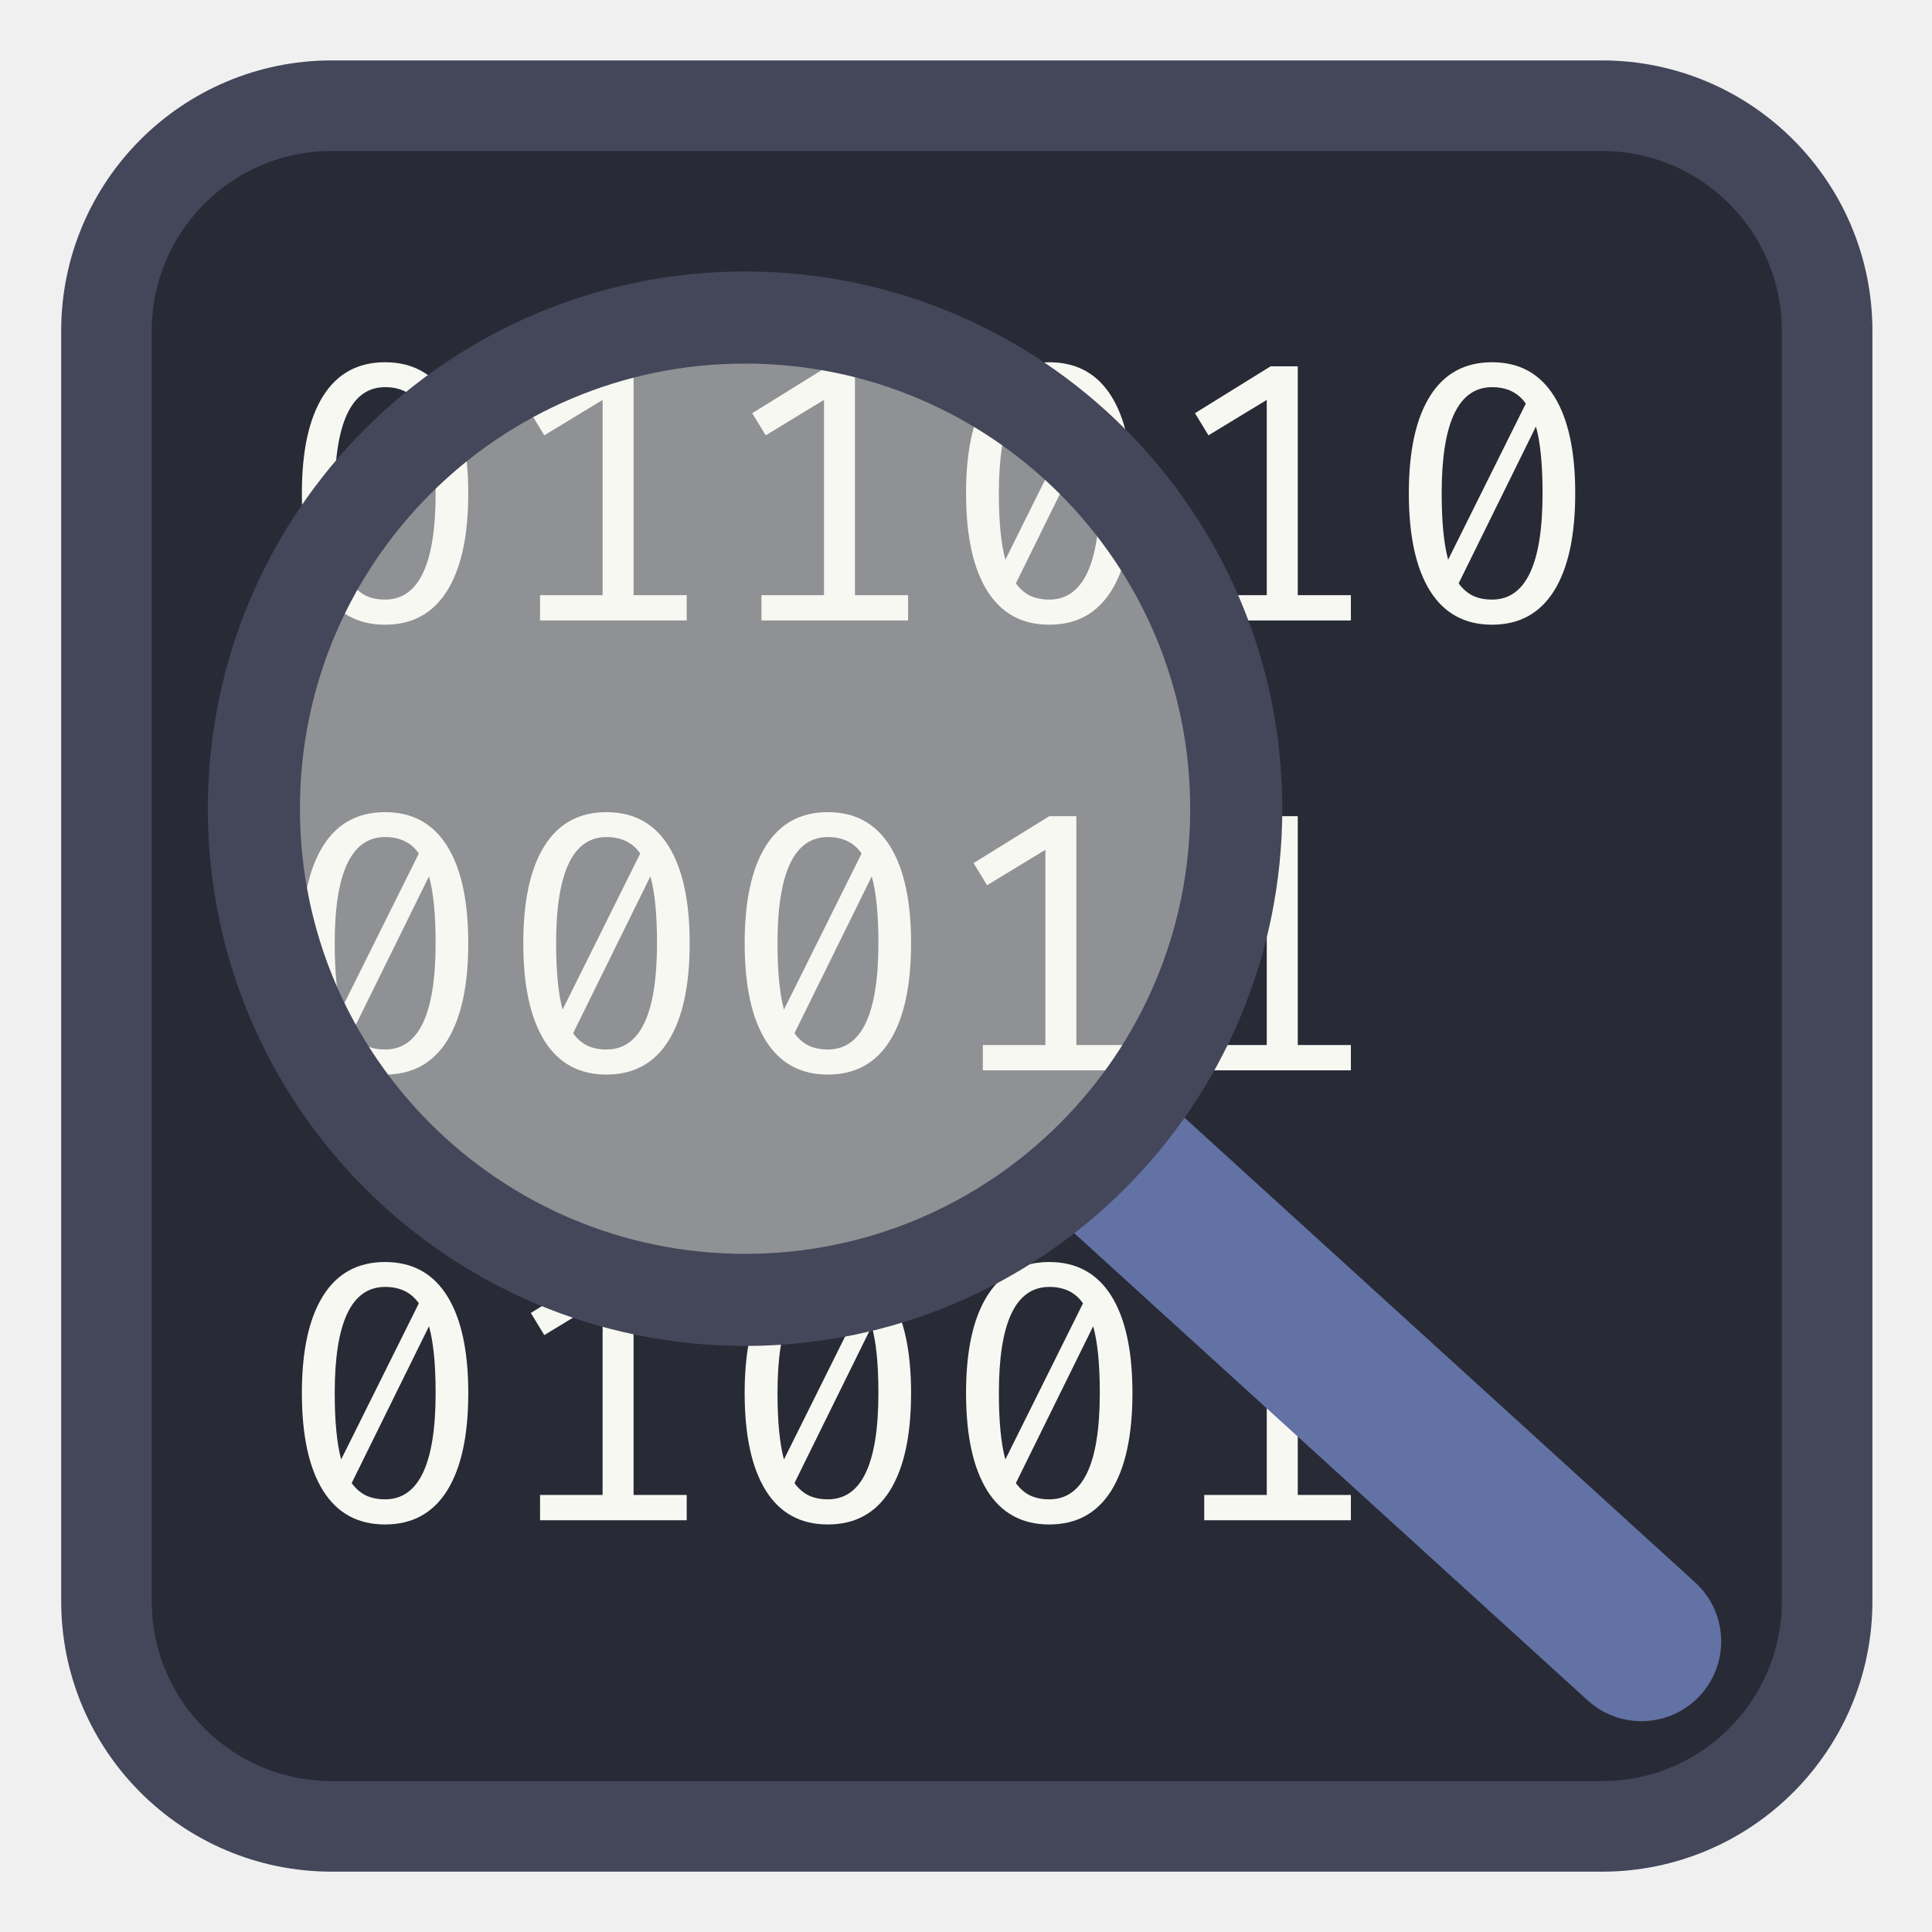
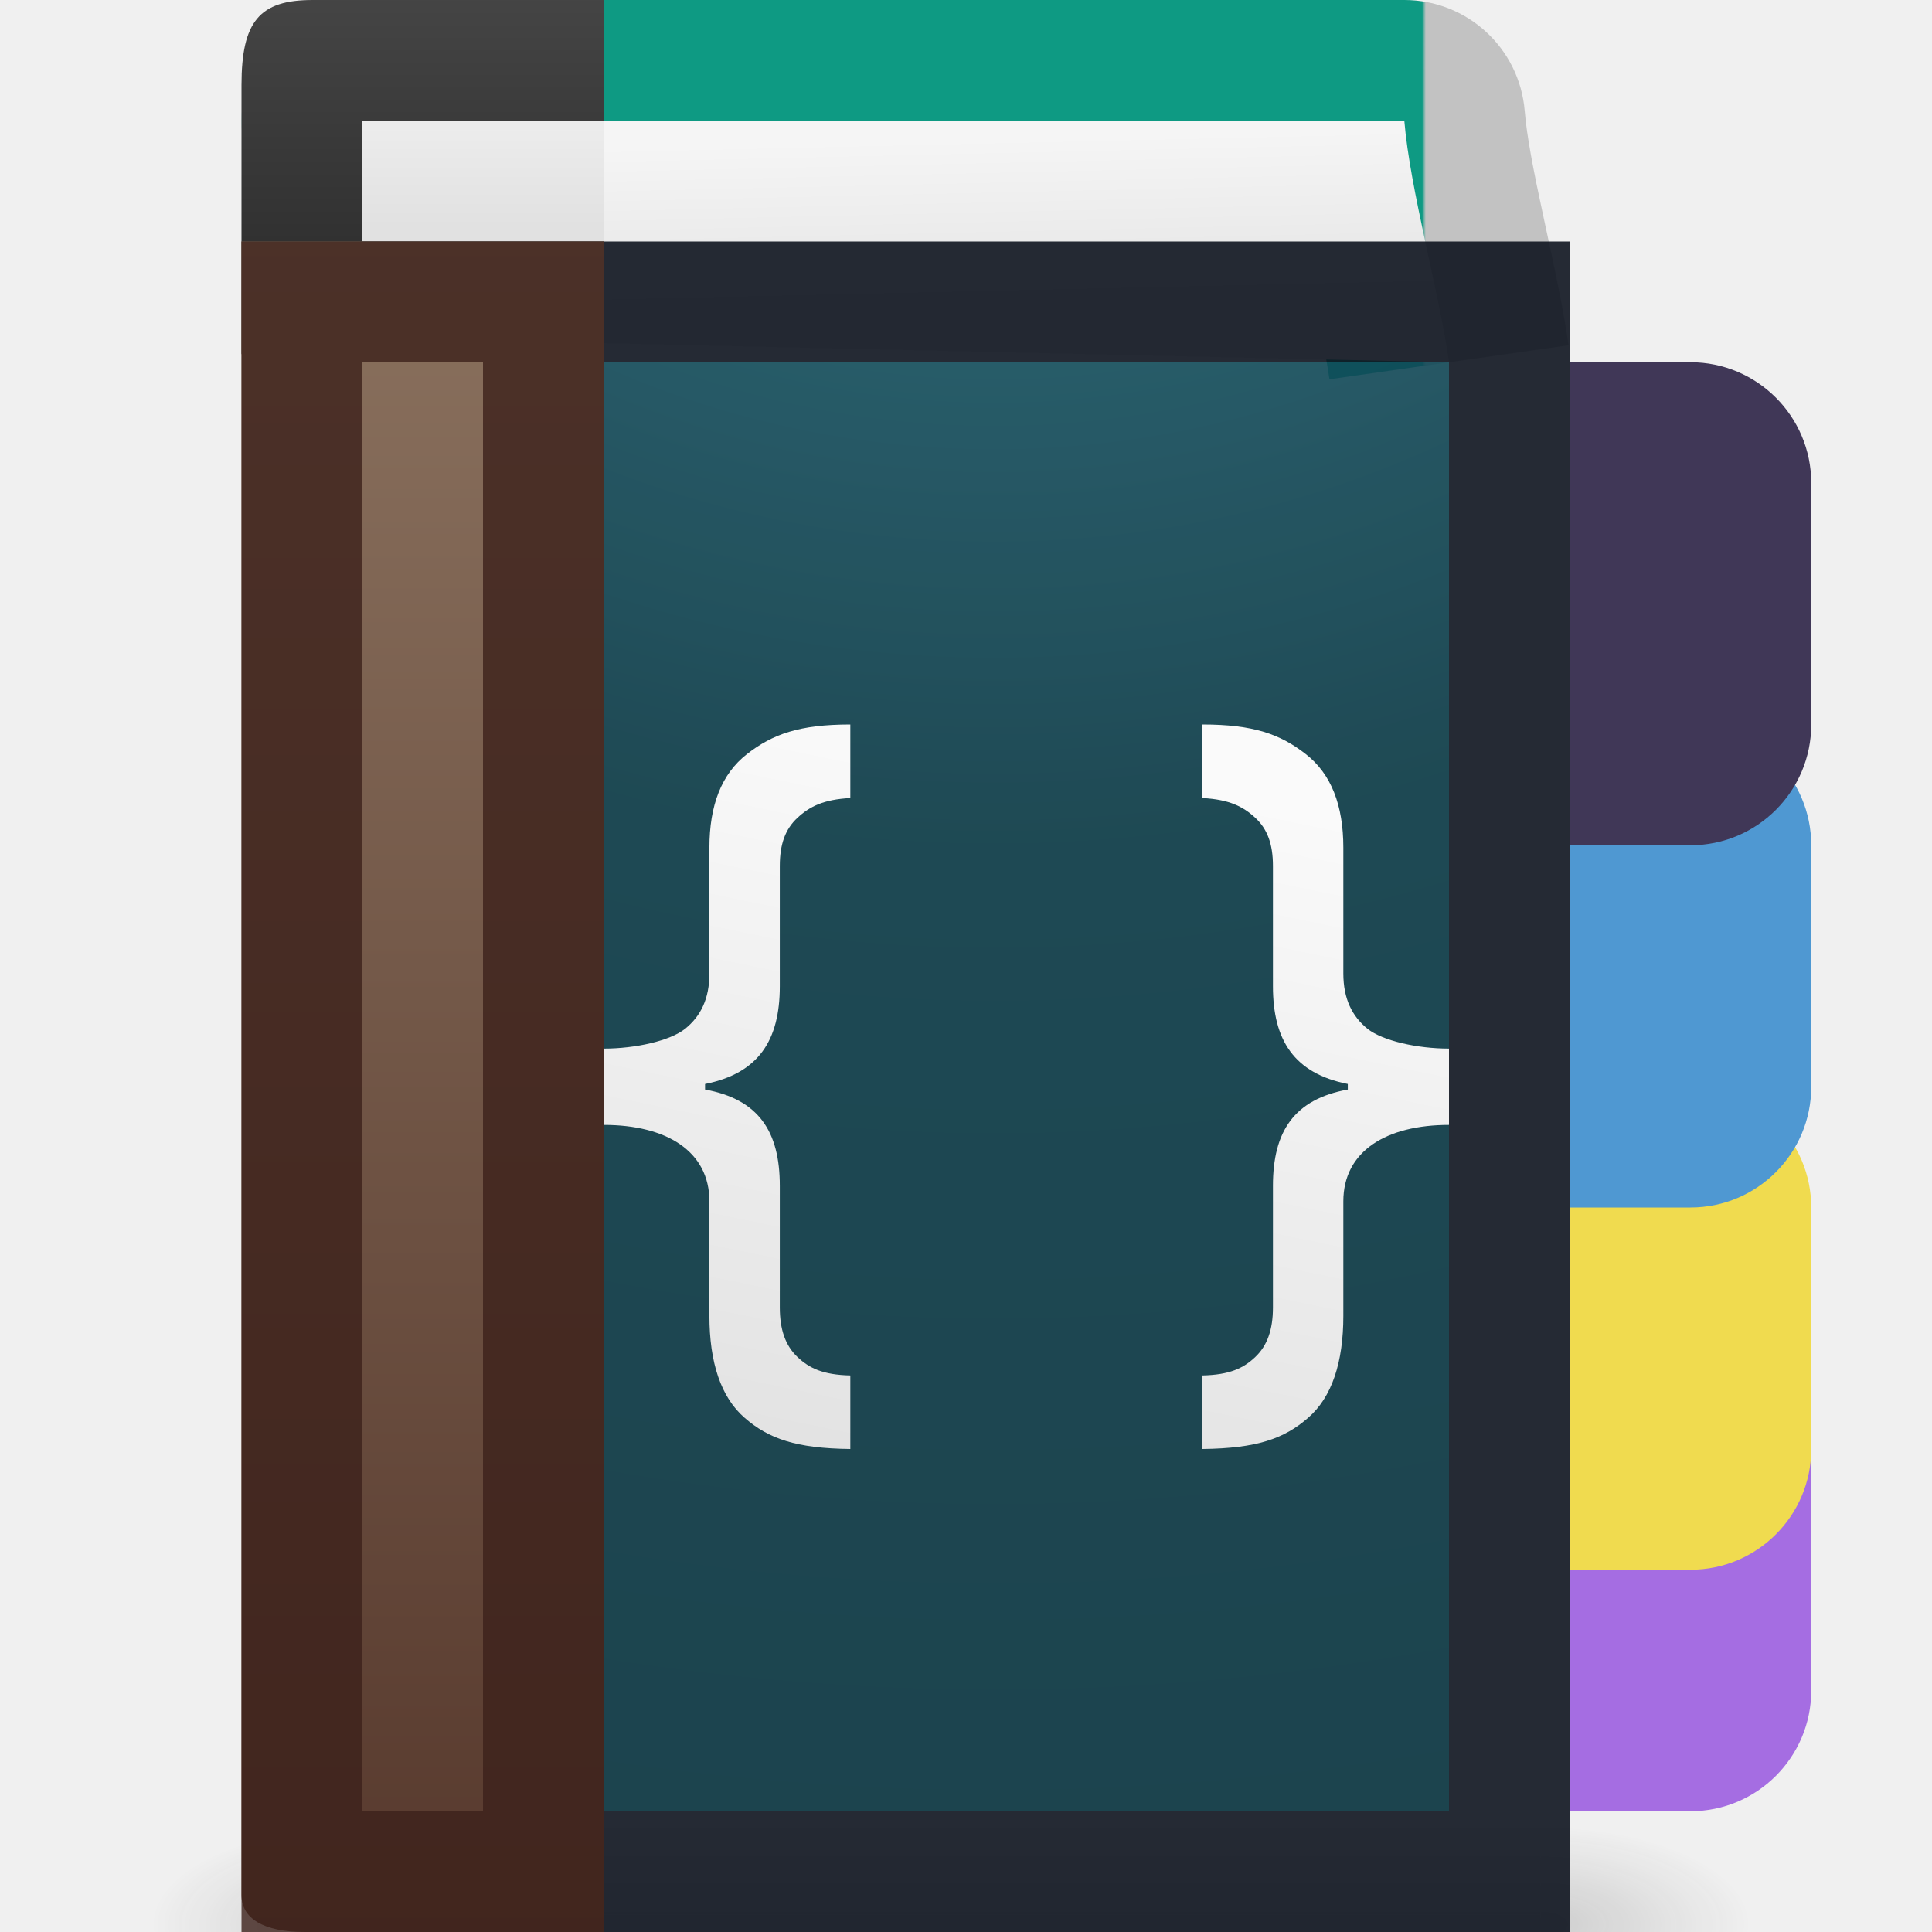
- <svg xmlns="http://www.w3.org/2000/svg" viewBox="0 0 128 128" version="1.1" id="svg126">
-   <defs id="defs108">
-     <linearGradient id="a">
-       <stop offset="0" stop-color="#5f5f5f" id="stop8" />
-       <stop offset=".262" stop-color="#4f4f4f" id="stop10" />
-       <stop offset=".705" stop-color="#3b3b3b" id="stop12" />
-       <stop offset="1" stop-color="#2b2b2b" id="stop14" />
+ <svg xmlns="http://www.w3.org/2000/svg" width="16" height="16" viewBox="0 0 16 16" fill="none">
+   <g clip-path="url(#clip0)">
+     <g opacity="0.4">
+       <path opacity="0.4" d="M14.5 15.125H12.757V16.75H14.5V15.125Z" fill="url(#paint0_radial)" />
+       <path opacity="0.4" d="M1.25 16.75H2.993V15.125H1.25V16.75Z" fill="url(#paint1_radial)" />
+       <path opacity="0.4" d="M12.757 15.125H2.993V16.75H12.757V15.125Z" fill="url(#paint2_linear)" />
+     </g>
+     <path d="M13 11H14C14.552 11 15 11.448 15 12V14C15 14.552 14.552 15 14 15H13V11Z" fill="#A56DE2" />
+     <path d="M13 9H14C14.552 9 15 9.448 15 10V12C15 12.552 14.552 13 14 13H13V9Z" fill="#F0DB4F" />
+     <path d="M13 6H14C14.552 6 15 6.448 15 7V9C15 9.552 14.552 10 14 10H13V6Z" fill="#4F98D2" />
+     <path d="M13 3H14C14.552 3 15 3.448 15 4V6C15 6.552 14.552 7 14 7H13V3Z" fill="#403757" />
+     <mask id="path-8-outside-1" maskUnits="userSpaceOnUse" x="2" y="0" width="11" height="4" fill="black">
+       <rect fill="white" x="2" width="11" height="4" />
+       <path d="M12 3C11.915 2.404 11.677 1.568 11.63 1H3L3.298 2.803" />
+     </mask>
+     <path d="M12 3C11.915 2.404 11.677 1.568 11.63 1H3L3.298 2.803" fill="url(#paint3_linear)" />
+     <path d="M11.63 1L12.627 0.918C12.584 0.399 12.151 0 11.63 0V1ZM3 1V0C2.706 0 2.427 0.129 2.237 0.353C2.047 0.577 1.966 0.873 2.013 1.163L3 1ZM12.99 2.859C12.941 2.517 12.85 2.112 12.779 1.78C12.7 1.416 12.644 1.127 12.627 0.918L10.633 1.082C10.663 1.441 10.749 1.855 10.823 2.199C10.904 2.576 10.974 2.888 11.01 3.141L12.99 2.859ZM11.63 0H3V2H11.63V0ZM2.013 1.163L2.311 2.966L4.284 2.64L3.987 0.837L2.013 1.163Z" fill="url(#paint4_linear)" mask="url(#path-8-outside-1)" />
+     <mask id="path-10-inside-2" fill="white">
+       <path d="M5 3H2.6C2.257 3 2 2.968 2 2.927V0.705C2 0.177 2.149 0 2.588 0H5" />
+     </mask>
+     <path d="M5 3H2.6C2.257 3 2 2.968 2 2.927V0.705C2 0.177 2.149 0 2.588 0H5" fill="url(#paint5_linear)" />
+     <path d="M5 4C5.552 4 6 3.552 6 3C6 2.448 5.552 2 5 2V4ZM5 1C5.552 1 6 0.552 6 0C6 -0.552 5.552 -1 5 -1V1ZM5 2H2.6V4H5V2ZM2.6 2C2.454 2 2.347 1.993 2.293 1.986C2.259 1.982 2.281 1.982 2.332 1.998C2.349 2.003 2.438 2.029 2.543 2.095C2.596 2.128 2.696 2.198 2.789 2.317C2.89 2.444 3 2.653 3 2.927H1C1 3.484 1.417 3.749 1.481 3.789C1.601 3.865 1.712 3.9 1.76 3.914C1.869 3.947 1.977 3.963 2.05 3.972C2.211 3.991 2.404 4 2.6 4V2ZM3 2.927V0.705H1V2.927H3ZM3 0.705C3 0.613 3.007 0.585 3.005 0.595C3.002 0.61 2.98 0.696 2.897 0.795C2.807 0.903 2.7 0.961 2.623 0.986C2.561 1.006 2.537 1 2.588 1V-1C2.271 -1 1.742 -0.942 1.361 -0.486C1.027 -0.085 1 0.41 1 0.705H3ZM2.588 1H5V-1H2.588V1Z" fill="url(#paint6_linear)" mask="url(#path-10-inside-2)" />
+     <path opacity="0.9" d="M3.5 15.5V2.5H12.5V15.5H3.5Z" fill="url(#paint7_radial)" stroke="#0E141F" />
+     <path d="M5 2C5 2 5 11.735 5 16H2.524C2.182 16 2 15.888 2 15.694V2H5Z" fill="url(#paint8_linear)" />
+     <path d="M4.5 2.5V2.507V2.521V2.535V2.55V2.564V2.579V2.594V2.609V2.624V2.639V2.655V2.671V2.687V2.703V2.719V2.735V2.752V2.769V2.786V2.803V2.82V2.837V2.855V2.872V2.89V2.908V2.926V2.945V2.963V2.982V3.001V3.02V3.039V3.058V3.078V3.097V3.117V3.137V3.157V3.177V3.197V3.218V3.238V3.259V3.28V3.301V3.322V3.344V3.365V3.387V3.409V3.43V3.452V3.475V3.497V3.519V3.542V3.565V3.588V3.611V3.634V3.657V3.681V3.704V3.728V3.752V3.776V3.8V3.824V3.848V3.873V3.897V3.922V3.947V3.972V3.997V4.022V4.048V4.073V4.099V4.124V4.15V4.176V4.202V4.228V4.255V4.281V4.308V4.334V4.361V4.388V4.415V4.442V4.469V4.497V4.524V4.552V4.579V4.607V4.635V4.663V4.691V4.719V4.748V4.776V4.805V4.833V4.862V4.891V4.92V4.949V4.978V5.007V5.037V5.066V5.096V5.125V5.155V5.185V5.215V5.245V5.275V5.305V5.335V5.366V5.396V5.427V5.457V5.488V5.519V5.55V5.581V5.612V5.643V5.675V5.706V5.737V5.769V5.8V5.832V5.864V5.896V5.928V5.96V5.992V6.024V6.056V6.088V6.121V6.153V6.186V6.218V6.251V6.284V6.317V6.35V6.383V6.416V6.449V6.482V6.515V6.548V6.582V6.615V6.649V6.682V6.716V6.75V6.783V6.817V6.851V6.885V6.919V6.953V6.987V7.021V7.055V7.09V7.124V7.158V7.193V7.227V7.262V7.296V7.331V7.366V7.401V7.435V7.47V7.505V7.54V7.575V7.61V7.645V7.68V7.715V7.751V7.786V7.821V7.856V7.892V7.927V7.963V7.998V8.034V8.069V8.105V8.14V8.176V8.212V8.247V8.283V8.319V8.355V8.391V8.427V8.463V8.498V8.534V8.57V8.606V8.642V8.679V8.715V8.751V8.787V8.823V8.859V8.895V8.932V8.968V9.004V9.04V9.077V9.113V9.149V9.186V9.222V9.259V9.295V9.331V9.368V9.404V9.441V9.477V9.514V9.55V9.586V9.623V9.659V9.696V9.732V9.769V9.805V9.842V9.879V9.915V9.952V9.988V10.025V10.061V10.098V10.134V10.171V10.207V10.244V10.28V10.317V10.353V10.39V10.426V10.463V10.499V10.536V10.572V10.608V10.645V10.681V10.718V10.754V10.79V10.827V10.863V10.899V10.936V10.972V11.008V11.044V11.081V11.117V11.153V11.189V11.225V11.261V11.297V11.334V11.37V11.406V11.441V11.477V11.513V11.549V11.585V11.621V11.657V11.693V11.728V11.764V11.8V11.835V11.871V11.907V11.942V11.978V12.013V12.049V12.084V12.119V12.155V12.19V12.225V12.26V12.295V12.331V12.366V12.401V12.436V12.47V12.505V12.54V12.575V12.61V12.644V12.679V12.713V12.748V12.783V12.817V12.851V12.886V12.92V12.954V12.988V13.022V13.056V13.09V13.124V13.158V13.192V13.226V13.259V13.293V13.326V13.36V13.393V13.427V13.46V13.493V13.526V13.559V13.592V13.625V13.658V13.691V13.724V13.756V13.789V13.821V13.854V13.886V13.918V13.951V13.983V14.015V14.047V14.079V14.111V14.142V14.174V14.205V14.237V14.268V14.3V14.331V14.362V14.393V14.424V14.455V14.486V14.517V14.547V14.578V14.608V14.639V14.669V14.699V14.729V14.759V14.789V14.819V14.848V14.878V14.907V14.937V14.966V14.995V15.024V15.053V15.082V15.111V15.14V15.168V15.197V15.225V15.254V15.282V15.31V15.338V15.366V15.393V15.421V15.449V15.476V15.5H2.524C2.516 15.5 2.508 15.5 2.5 15.5V2.5H4.5Z" stroke="#3D211B" stroke-opacity="0.8" />
+     <path d="M7.042 6C6.62 6 6.397 6.08 6.185 6.246C5.975 6.41 5.875 6.67 5.875 7.02V8.062C5.875 8.271 5.803 8.416 5.674 8.52C5.548 8.62 5.262 8.684 5 8.684V9.316C5.517 9.316 5.875 9.532 5.875 9.949V10.898C5.875 11.282 5.97 11.572 6.167 11.742C6.365 11.915 6.593 11.995 7.042 12V11.391C6.818 11.386 6.703 11.332 6.604 11.238C6.505 11.144 6.458 11.012 6.458 10.828V9.82C6.458 9.37 6.283 9.104 5.839 9.023V8.977C6.283 8.889 6.458 8.614 6.458 8.168V7.172C6.458 6.988 6.505 6.865 6.604 6.773C6.705 6.679 6.82 6.621 7.042 6.609V6ZM9.958 6V6.609C10.18 6.621 10.295 6.679 10.396 6.773C10.495 6.865 10.542 6.988 10.542 7.172V8.168C10.542 8.614 10.717 8.889 11.162 8.977V9.023C10.717 9.104 10.542 9.37 10.542 9.82V10.828C10.542 11.012 10.495 11.144 10.396 11.238C10.297 11.332 10.182 11.386 9.958 11.391V12C10.407 11.995 10.635 11.915 10.833 11.742C11.03 11.572 11.125 11.282 11.125 10.898V9.949C11.125 9.532 11.483 9.316 12 9.316V8.684C11.738 8.684 11.452 8.62 11.325 8.52C11.197 8.416 11.125 8.271 11.125 8.062V7.02C11.125 6.67 11.025 6.41 10.815 6.246C10.603 6.08 10.38 6 9.958 6Z" fill="url(#paint9_linear)" />
+   </g>
+   <defs>
+     <radialGradient id="paint0_radial" cx="0" cy="0" r="1" gradientUnits="userSpaceOnUse" gradientTransform="translate(12.7541 15.9375) scale(1.74672 0.8125)">
+       <stop stop-color="#181818" />
+       <stop offset="1" stop-color="#181818" stop-opacity="0" />
+     </radialGradient>
+     <radialGradient id="paint1_radial" cx="0" cy="0" r="1" gradientUnits="userSpaceOnUse" gradientTransform="translate(2.99586 15.9375) rotate(180) scale(1.74672 0.8125)">
+       <stop stop-color="#181818" />
+       <stop offset="1" stop-color="#181818" stop-opacity="0" />
+     </radialGradient>
+     <linearGradient id="paint2_linear" x1="8.244" y1="16.756" x2="8.244" y2="15.125" gradientUnits="userSpaceOnUse">
+       <stop stop-color="#181818" stop-opacity="0" />
+       <stop offset="0.5" stop-color="#181818" />
+       <stop offset="1" stop-color="#181818" stop-opacity="0" />
    </linearGradient>
-     <linearGradient id="b">
-       <stop offset="0" stop-color="#272727" id="stop17" />
-       <stop offset="1" stop-color="#454545" id="stop19" />
+     <linearGradient id="paint3_linear" x1="7.729" y1="1.159" x2="7.766" y2="2.784" gradientUnits="userSpaceOnUse">
+       <stop stop-color="#F5F5F5" />
+       <stop offset="1" stop-color="#E1E1E1" />
    </linearGradient>
-     <linearGradient id="c">
-       <stop offset="0" stop-color="#fff" id="stop22" />
-       <stop offset=".087" stop-color="#fff" stop-opacity=".235" id="stop24" />
-       <stop offset=".919" stop-color="#fff" stop-opacity=".157" id="stop26" />
-       <stop offset="1" stop-color="#fff" stop-opacity=".392" id="stop28" />
+     <linearGradient id="paint4_linear" x1="1.974" y1="0.698" x2="12.181" y2="0.698" gradientUnits="userSpaceOnUse">
+       <stop stop-color="#0E9A83" />
+       <stop offset="0.96" stop-color="#0E9A83" />
+       <stop offset="0.963" stop-color="#C2C2C2" />
+       <stop offset="1" stop-color="#C2C2C2" />
    </linearGradient>
-     <linearGradient id="d">
-       <stop offset="0" stop-color="#5f5f5f" id="stop31" />
-       <stop offset=".262" stop-color="#4f4f4f" id="stop33" />
-       <stop offset=".705" stop-color="#3b3b3b" id="stop35" />
-       <stop offset="1" stop-color="#2b2b2b" id="stop37" />
+     <linearGradient id="paint5_linear" x1="4.492" y1="0.375" x2="4.492" y2="1.875" gradientUnits="userSpaceOnUse">
+       <stop stop-color="#F5F5F5" />
+       <stop offset="1" stop-color="#E1E1E1" />
    </linearGradient>
-     <linearGradient id="e">
-       <stop offset="0" stop-color="#272727" id="stop40" />
-       <stop offset="1" stop-color="#454545" id="stop42" />
+     <linearGradient id="paint6_linear" x1="13.7" y1="3.038" x2="13.7" y2="-0.046" gradientUnits="userSpaceOnUse">
+       <stop stop-color="#272727" />
+       <stop offset="1" stop-color="#454545" />
    </linearGradient>
-     <linearGradient id="f">
-       <stop offset="0" stop-color="#ddcfbd" id="stop45" />
-       <stop offset="1" stop-color="#856f50" id="stop47" />
+     <radialGradient id="paint7_radial" cx="0" cy="0" r="1" gradientUnits="userSpaceOnUse" gradientTransform="translate(8.23601 -2.87857) rotate(90) scale(38.0336 41.9592)">
+       <stop stop-color="#206A7C" />
+       <stop offset="0.262" stop-color="#073642" />
+       <stop offset="0.705" stop-color="#002B36" />
+       <stop offset="1" stop-color="#00161C" />
+     </radialGradient>
+     <linearGradient id="paint8_linear" x1="3.5" y1="2" x2="3.5" y2="16" gradientUnits="userSpaceOnUse">
+       <stop stop-color="#8A715E" />
+       <stop offset="1" stop-color="#57392D" />
    </linearGradient>
-     <linearGradient id="g">
-       <stop offset="0" stop-color="#a79071" id="stop50" />
-       <stop offset="1" stop-color="#6f5d45" id="stop52" />
+     <linearGradient id="paint9_linear" x1="7.406" y1="6" x2="5.422" y2="15.622" gradientUnits="userSpaceOnUse">
+       <stop stop-color="#FAFAFA" />
+       <stop offset="1" stop-color="#D4D4D4" />
    </linearGradient>
-     <linearGradient id="h">
-       <stop offset="0" stop-color="#272727" id="stop55" />
-       <stop offset="1" stop-color="#454545" id="stop57" />
-     </linearGradient>
-     <linearGradient id="i">
-       <stop offset="0" stop-color="#9b876c" id="stop60" />
-       <stop offset=".925" stop-color="#9b876c" id="stop62" />
-       <stop offset=".936" stop-color="#c2c2c2" id="stop64" />
-       <stop offset="1" stop-color="#c2c2c2" id="stop66" />
-     </linearGradient>
-     <linearGradient id="l">
-       <stop offset="0" stop-color="#95a3ab" id="stop69" />
-       <stop offset=".262" stop-color="#667885" id="stop71" />
-       <stop offset=".705" stop-color="#485a6c" id="stop73" />
-       <stop offset="1" stop-color="#273445" id="stop75" />
-     </linearGradient>
-     <linearGradient id="k">
-       <stop offset="0" stop-color="#fff" id="stop78" />
-       <stop offset=".063" stop-color="#fff" stop-opacity=".235" id="stop80" />
-       <stop offset=".951" stop-color="#fff" stop-opacity=".157" id="stop82" />
-       <stop offset="1" stop-color="#fff" stop-opacity=".392" id="stop84" />
-     </linearGradient>
-     <linearGradient id="m">
-       <stop offset="0" stop-color="#181818" id="stop87" />
-       <stop offset="1" stop-color="#181818" stop-opacity="0" id="stop89" />
-     </linearGradient>
-     <linearGradient id="n">
-       <stop offset="0" stop-color="#181818" stop-opacity="0" id="stop92" />
-       <stop offset=".5" stop-color="#181818" id="stop94" />
-       <stop offset="1" stop-color="#181818" stop-opacity="0" id="stop96" />
-     </linearGradient>
-     <linearGradient id="j">
-       <stop offset="0" stop-color="#206a7c" id="stop99" />
-       <stop offset=".262" stop-color="#073642" id="stop101" />
-       <stop offset=".705" stop-color="#002b36" id="stop103" />
-       <stop offset="1" stop-color="#00161c" id="stop105" />
-     </linearGradient>
+     <clipPath id="clip0">
+       <rect width="16" height="16" fill="white" />
+     </clipPath>
  </defs>
-   <g transform="matrix(0.96961,0,0,0.96961,3.394,3.394)" id="g124">
-     <rect width="117.573" height="117.573" x="3.774" y="3.722" ry="15.392" fill="#282a36" stroke="#44475a" stroke-width="6.293" stroke-linecap="round" stroke-linejoin="round" id="rect110" style="stroke-width:6.188;stroke-miterlimit:4;stroke-dasharray:none" />
-     <g aria-label="011010 00011 01001" style="line-height:1.25;-inkscape-font-specification:'Fira Code'" font-size="2.472px" font-family="'Fira Code'" fill="#f8f8f2" stroke-width="0.824" id="g114" transform="translate(0,4.12537)">
-       <path style="stroke-width:0.824" d="m 85.174,78.884 v 15.638 h 3.63 v 1.728 h -10.021 v -1.728 h 4.273 v -13.343 l -3.984,2.421 -0.92,-1.513 5.169,-3.203 z" id="path2332" />
-       <path id="path2330" style="stroke-width:0.799" d="m 69.516,79.611 c -1.8,0 -3.17,0.746 -4.107,2.238 -0.937,1.492 -1.406,3.639 -1.406,6.443 0,2.812 0.469,4.968 1.406,6.469 C 66.345,96.254 67.715,97 69.516,97 c 1.801,0 3.17,-0.746 4.107,-2.238 0.937,-1.5 1.404,-3.656 1.404,-6.469 0,-2.804 -0.467,-4.952 -1.404,-6.443 -0.937,-1.492 -2.307,-2.238 -4.107,-2.238 z m 0,1.65 c 0.986,0 1.731,0.362 2.236,1.088 l -5.146,10.346 c -0.285,-1.059 -0.428,-2.527 -0.428,-4.402 0,-4.688 1.114,-7.031 3.338,-7.031 z m 2.91,2.605 c 0.293,1.043 0.438,2.518 0.438,4.426 0,4.695 -1.115,7.043 -3.348,7.043 h -0.002 c -0.48,0 -0.904,-0.086 -1.271,-0.258 C 67.884,94.899 67.572,94.626 67.303,94.26 Z" transform="matrix(1.031343,0,0,1.031343,-3.500376,-3.500376)" />
-       <path id="path2324" style="stroke-width:0.799" d="m 54.848,79.611 c -1.801,0 -3.17,0.746 -4.107,2.238 -0.937,1.492 -1.406,3.639 -1.406,6.443 0,2.812 0.469,4.968 1.406,6.469 C 51.678,96.254 53.047,97 54.848,97 c 1.801,0 3.17,-0.746 4.107,-2.238 0.937,-1.5 1.406,-3.656 1.406,-6.469 0,-2.804 -0.469,-4.952 -1.406,-6.443 -0.937,-1.492 -2.307,-2.238 -4.107,-2.238 z m 0,1.65 c 0.986,0 1.731,0.362 2.236,1.088 L 51.938,92.695 c -0.284,-1.059 -0.426,-2.527 -0.426,-4.402 0,-4.688 1.112,-7.031 3.336,-7.031 z m 2.908,2.605 c 0.293,1.043 0.441,2.518 0.441,4.426 0,4.695 -1.117,7.043 -3.35,7.043 -0.481,0 -0.905,-0.086 -1.271,-0.258 C 53.217,94.899 52.904,94.626 52.635,94.26 Z" transform="matrix(1.031343,0,0,1.031343,-3.500376,-3.500376)" />
-       <path style="stroke-width:0.824" d="m 39.791,78.884 v 15.638 h 3.631 v 1.728 h -10.021 v -1.728 h 4.274 v -13.343 l -3.984,2.421 -0.92,-1.513 5.169,-3.203 z" id="path2318" />
-       <path id="path2316" style="stroke-width:0.799" d="m 25.512,79.611 c -1.8,0 -3.168,0.746 -4.105,2.238 C 20.469,83.341 20,85.489 20,88.293 c 0,2.812 0.469,4.968 1.406,6.469 C 22.343,96.254 23.711,97 25.512,97 c 1.801,0 3.17,-0.746 4.107,-2.238 0.937,-1.5 1.406,-3.656 1.406,-6.469 0,-2.804 -0.469,-4.952 -1.406,-6.443 -0.937,-1.492 -2.307,-2.238 -4.107,-2.238 z m 0,1.65 c 0.986,0 1.733,0.362 2.238,1.088 l -5.148,10.346 c -0.284,-1.059 -0.426,-2.527 -0.426,-4.402 0,-4.688 1.112,-7.031 3.336,-7.031 z m 2.91,2.605 c 0.293,1.043 0.439,2.518 0.439,4.426 0,4.695 -1.117,7.043 -3.35,7.043 -0.481,0 -0.905,-0.086 -1.271,-0.258 C 23.882,94.899 23.568,94.626 23.299,94.26 Z" transform="matrix(1.031343,0,0,1.031343,-3.500376,-3.500376)" />
-       <path style="stroke-width:0.824" d="m 85.174,48.144 v 15.638 h 3.63 v 1.728 h -10.021 v -1.728 h 4.273 V 50.44 l -3.984,2.421 -0.92,-1.514 5.169,-3.203 z" id="path2310" />
-       <path style="stroke-width:0.824" d="m 70.047,48.144 v 15.638 h 3.63 v 1.728 h -10.022 v -1.728 h 4.274 V 50.44 l -3.984,2.421 -0.92,-1.514 5.168,-3.203 z" id="path2308" />
-       <path id="path2306" style="stroke-width:0.799" d="m 54.848,49.807 c -1.801,0 -3.17,0.744 -4.107,2.236 -0.937,1.492 -1.406,3.641 -1.406,6.445 0,2.812 0.469,4.968 1.406,6.469 0.937,1.492 2.307,2.236 4.107,2.236 1.801,0 3.17,-0.745 4.107,-2.236 0.937,-1.5 1.406,-3.656 1.406,-6.469 0,-2.804 -0.469,-4.953 -1.406,-6.445 -0.937,-1.492 -2.307,-2.236 -4.107,-2.236 z m 0,1.65 c 0.986,0 1.731,0.362 2.236,1.088 L 51.938,62.891 c -0.284,-1.06 -0.426,-2.527 -0.426,-4.402 0,-4.687 1.112,-7.031 3.336,-7.031 z m 2.908,2.604 c 0.293,1.043 0.441,2.52 0.441,4.428 0,4.696 -1.117,7.043 -3.35,7.043 -0.481,0 -0.905,-0.084 -1.271,-0.256 -0.359,-0.179 -0.673,-0.453 -0.941,-0.82 z" transform="matrix(1.031343,0,0,1.031343,-3.500376,-3.500376)" />
-       <path id="path2300" style="stroke-width:0.799" d="m 40.18,49.807 c -1.801,0 -3.17,0.744 -4.107,2.236 -0.937,1.492 -1.404,3.641 -1.404,6.445 0,2.812 0.467,4.968 1.404,6.469 0.937,1.492 2.307,2.236 4.107,2.236 1.8,0 3.17,-0.745 4.107,-2.236 0.937,-1.5 1.406,-3.656 1.406,-6.469 0,-2.804 -0.469,-4.953 -1.406,-6.445 -0.937,-1.492 -2.307,-2.236 -4.107,-2.236 z m 0,1.65 c 0.986,0 1.733,0.362 2.238,1.088 l -5.146,10.346 c -0.285,-1.06 -0.428,-2.527 -0.428,-4.402 0,-4.687 1.111,-7.031 3.336,-7.031 z m 2.91,2.604 c 0.293,1.043 0.439,2.52 0.439,4.428 0,4.696 -1.117,7.043 -3.35,7.043 -0.481,0 -0.904,-0.084 -1.271,-0.256 -0.358,-0.179 -0.671,-0.453 -0.939,-0.82 z" transform="matrix(1.031343,0,0,1.031343,-3.500376,-3.500376)" />
-       <path id="path2294" style="stroke-width:0.799" d="m 25.512,49.807 c -1.8,0 -3.168,0.744 -4.105,2.236 C 20.469,53.535 20,55.684 20,58.488 c 0,2.812 0.469,4.968 1.406,6.469 0.937,1.492 2.305,2.236 4.105,2.236 1.801,0 3.17,-0.745 4.107,-2.236 0.937,-1.5 1.406,-3.656 1.406,-6.469 0,-2.804 -0.469,-4.953 -1.406,-6.445 -0.937,-1.492 -2.307,-2.236 -4.107,-2.236 z m 0,1.65 c 0.986,0 1.733,0.362 2.238,1.088 l -5.148,10.346 c -0.284,-1.06 -0.426,-2.527 -0.426,-4.402 0,-4.687 1.112,-7.031 3.336,-7.031 z m 2.91,2.604 c 0.293,1.043 0.439,2.52 0.439,4.428 0,4.696 -1.117,7.043 -3.35,7.043 -0.481,0 -0.905,-0.084 -1.271,-0.256 -0.358,-0.179 -0.672,-0.453 -0.941,-0.82 z" transform="matrix(1.031343,0,0,1.031343,-3.500376,-3.500376)" />
-       <path id="path2288" style="stroke-width:0.799" d="m 98.852,20 c -1.8,0 -3.17,0.746 -4.107,2.238 -0.937,1.492 -1.406,3.639 -1.406,6.443 0,2.813 0.469,4.968 1.406,6.469 0.937,1.491 2.307,2.238 4.107,2.238 1.801,0 3.168,-0.747 4.105,-2.238 0.937,-1.5 1.406,-3.656 1.406,-6.469 0,-2.805 -0.469,-4.952 -1.406,-6.443 C 102.02,20.746 100.652,20 98.852,20 Z m 0,1.65 c 0.986,0 1.731,0.364 2.236,1.09 l -5.146,10.344 c -0.285,-1.059 -0.428,-2.527 -0.428,-4.402 0,-4.688 1.114,-7.031 3.338,-7.031 z m 2.908,2.605 c 0.293,1.044 0.439,2.518 0.439,4.426 0,4.695 -1.115,7.043 -3.348,7.043 -0.481,0 -0.905,-0.084 -1.271,-0.256 -0.359,-0.179 -0.673,-0.452 -0.941,-0.818 z" transform="matrix(1.031343,0,0,1.031343,-3.500376,-3.500376)" />
-       <path style="stroke-width:0.824" d="m 85.174,17.404 v 15.638 h 3.63 v 1.729 h -10.021 v -1.729 h 4.273 V 19.699 l -3.984,2.421 -0.92,-1.513 5.169,-3.204 z" id="path2282" />
-       <path id="path2280" style="stroke-width:0.799" d="m 69.516,20 c -1.8,0 -3.17,0.746 -4.107,2.238 -0.937,1.492 -1.406,3.639 -1.406,6.443 0,2.813 0.469,4.968 1.406,6.469 0.937,1.491 2.307,2.238 4.107,2.238 1.801,0 3.17,-0.747 4.107,-2.238 0.937,-1.5 1.404,-3.656 1.404,-6.469 0,-2.805 -0.467,-4.952 -1.404,-6.443 C 72.686,20.746 71.317,20 69.516,20 Z m 0,1.65 c 0.986,0 1.731,0.364 2.236,1.09 l -5.146,10.344 c -0.285,-1.059 -0.428,-2.527 -0.428,-4.402 0,-4.688 1.114,-7.031 3.338,-7.031 z m 2.91,2.605 c 0.293,1.044 0.438,2.518 0.438,4.426 0,4.695 -1.115,7.043 -3.348,7.043 h -0.002 c -0.48,0 -0.904,-0.084 -1.271,-0.256 -0.358,-0.179 -0.671,-0.452 -0.939,-0.818 z" transform="matrix(1.031343,0,0,1.031343,-3.500376,-3.500376)" />
-       <path style="stroke-width:0.824" d="m 54.919,17.404 v 15.638 h 3.63 v 1.729 h -10.02 v -1.729 h 4.273 V 19.699 l -3.983,2.421 -0.92,-1.513 5.168,-3.203 z" id="path2274" />
-       <path style="stroke-width:0.824" d="m 39.791,17.404 v 15.638 h 3.631 v 1.729 h -10.021 v -1.729 h 4.274 V 19.699 l -3.984,2.421 -0.92,-1.513 5.169,-3.203 z" id="path2272" />
-       <path id="path2270" style="stroke-width:0.799" d="M 25.512,20 C 23.711,20 22.344,20.746 21.406,22.238 20.469,23.73 20,25.878 20,28.682 c 0,2.813 0.469,4.968 1.406,6.469 0.937,1.491 2.305,2.238 4.105,2.238 1.801,0 3.17,-0.747 4.107,-2.238 0.937,-1.5 1.406,-3.656 1.406,-6.469 0,-2.805 -0.469,-4.952 -1.406,-6.443 C 28.682,20.746 27.313,20 25.512,20 Z m 0,1.65 c 0.986,0 1.733,0.364 2.238,1.09 l -5.148,10.344 c -0.284,-1.059 -0.426,-2.527 -0.426,-4.402 0,-4.688 1.112,-7.031 3.336,-7.031 z m 2.91,2.605 c 0.293,1.044 0.439,2.518 0.439,4.426 0,4.695 -1.117,7.043 -3.35,7.043 -0.481,0 -0.905,-0.084 -1.271,-0.256 -0.358,-0.179 -0.672,-0.452 -0.941,-0.818 z" transform="matrix(1.031343,0,0,1.031343,-3.500376,-3.500376)" />
-     </g>
-     <path style="-inkscape-stroke:none" d="m 75.714,71.306 -7.342,8.063 36.61,33.316 a 5.454,5.454 0 0 0 7.703,-0.36 5.454,5.454 0 0 0 -0.36,-7.703 z" color="#000000" fill="#6272a4" id="path122" />
-     <g stroke-linecap="round" stroke-linejoin="round" id="g120">
-       <circle cx="47.409" cy="51.758" r="33.562" fill="#f8f8f2" fill-opacity="0.5" stroke="#44475a" stroke-width="6.293" id="circle116" />
-     </g>
-   </g>
</svg>
